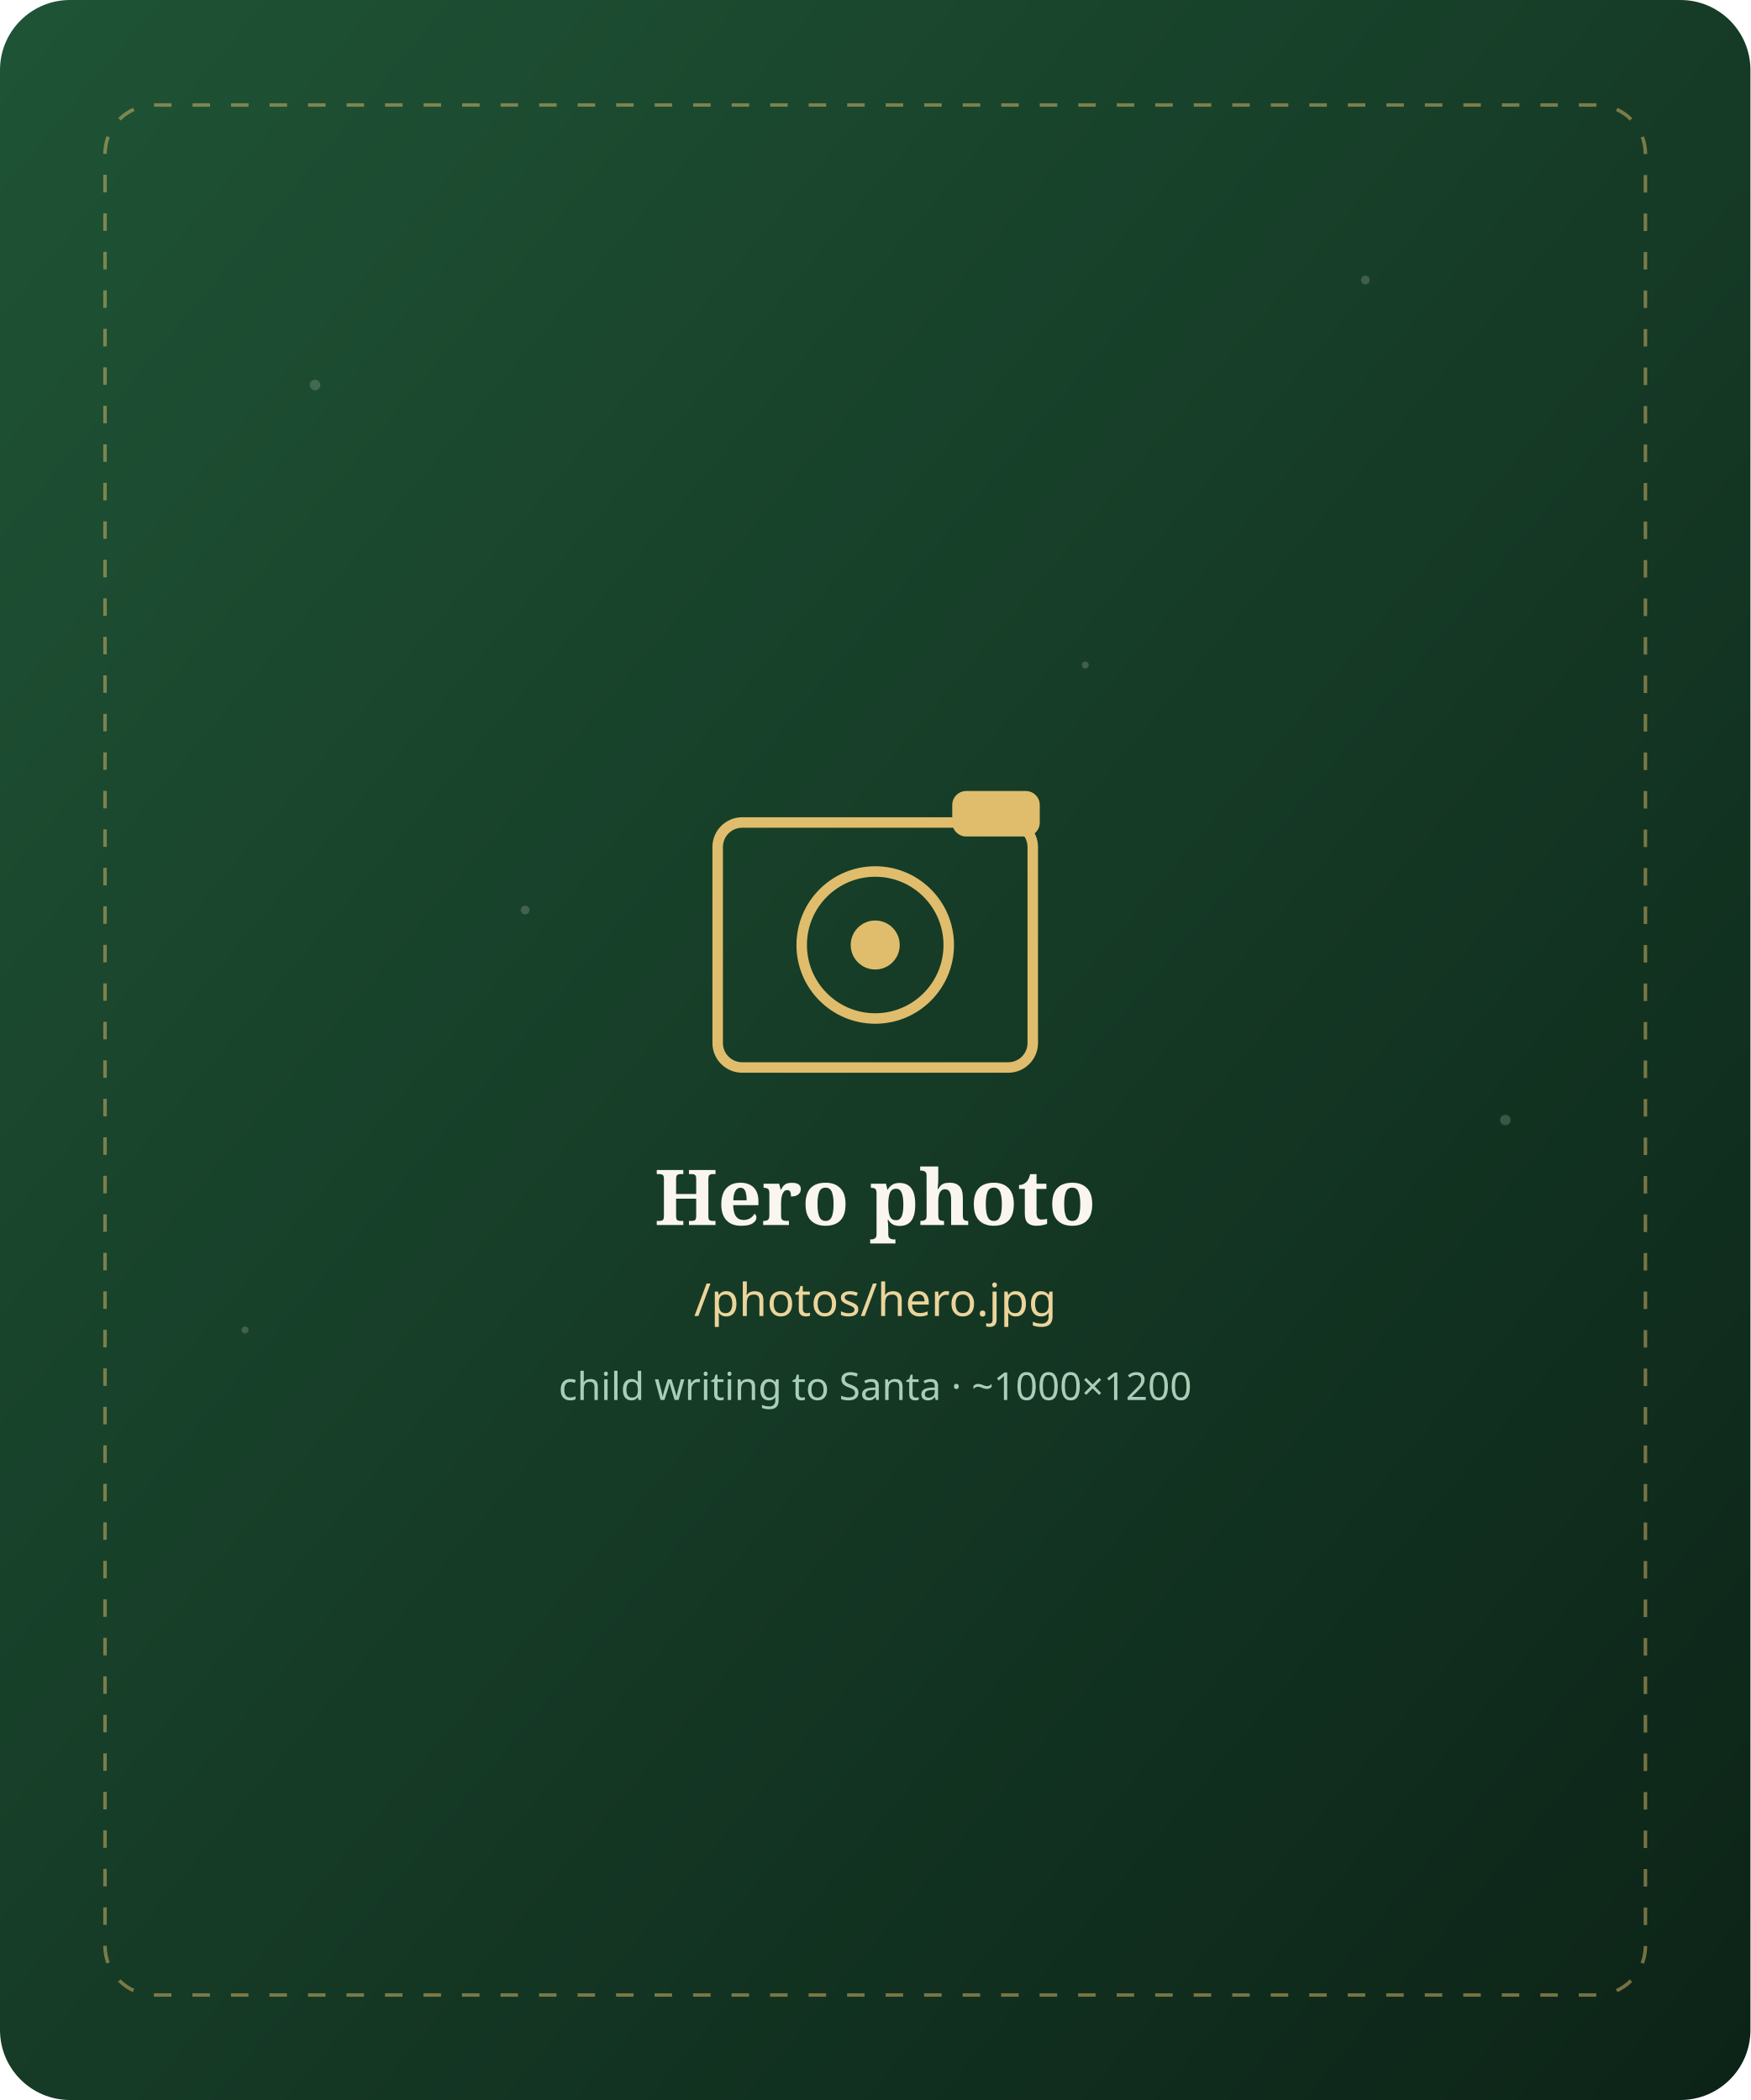
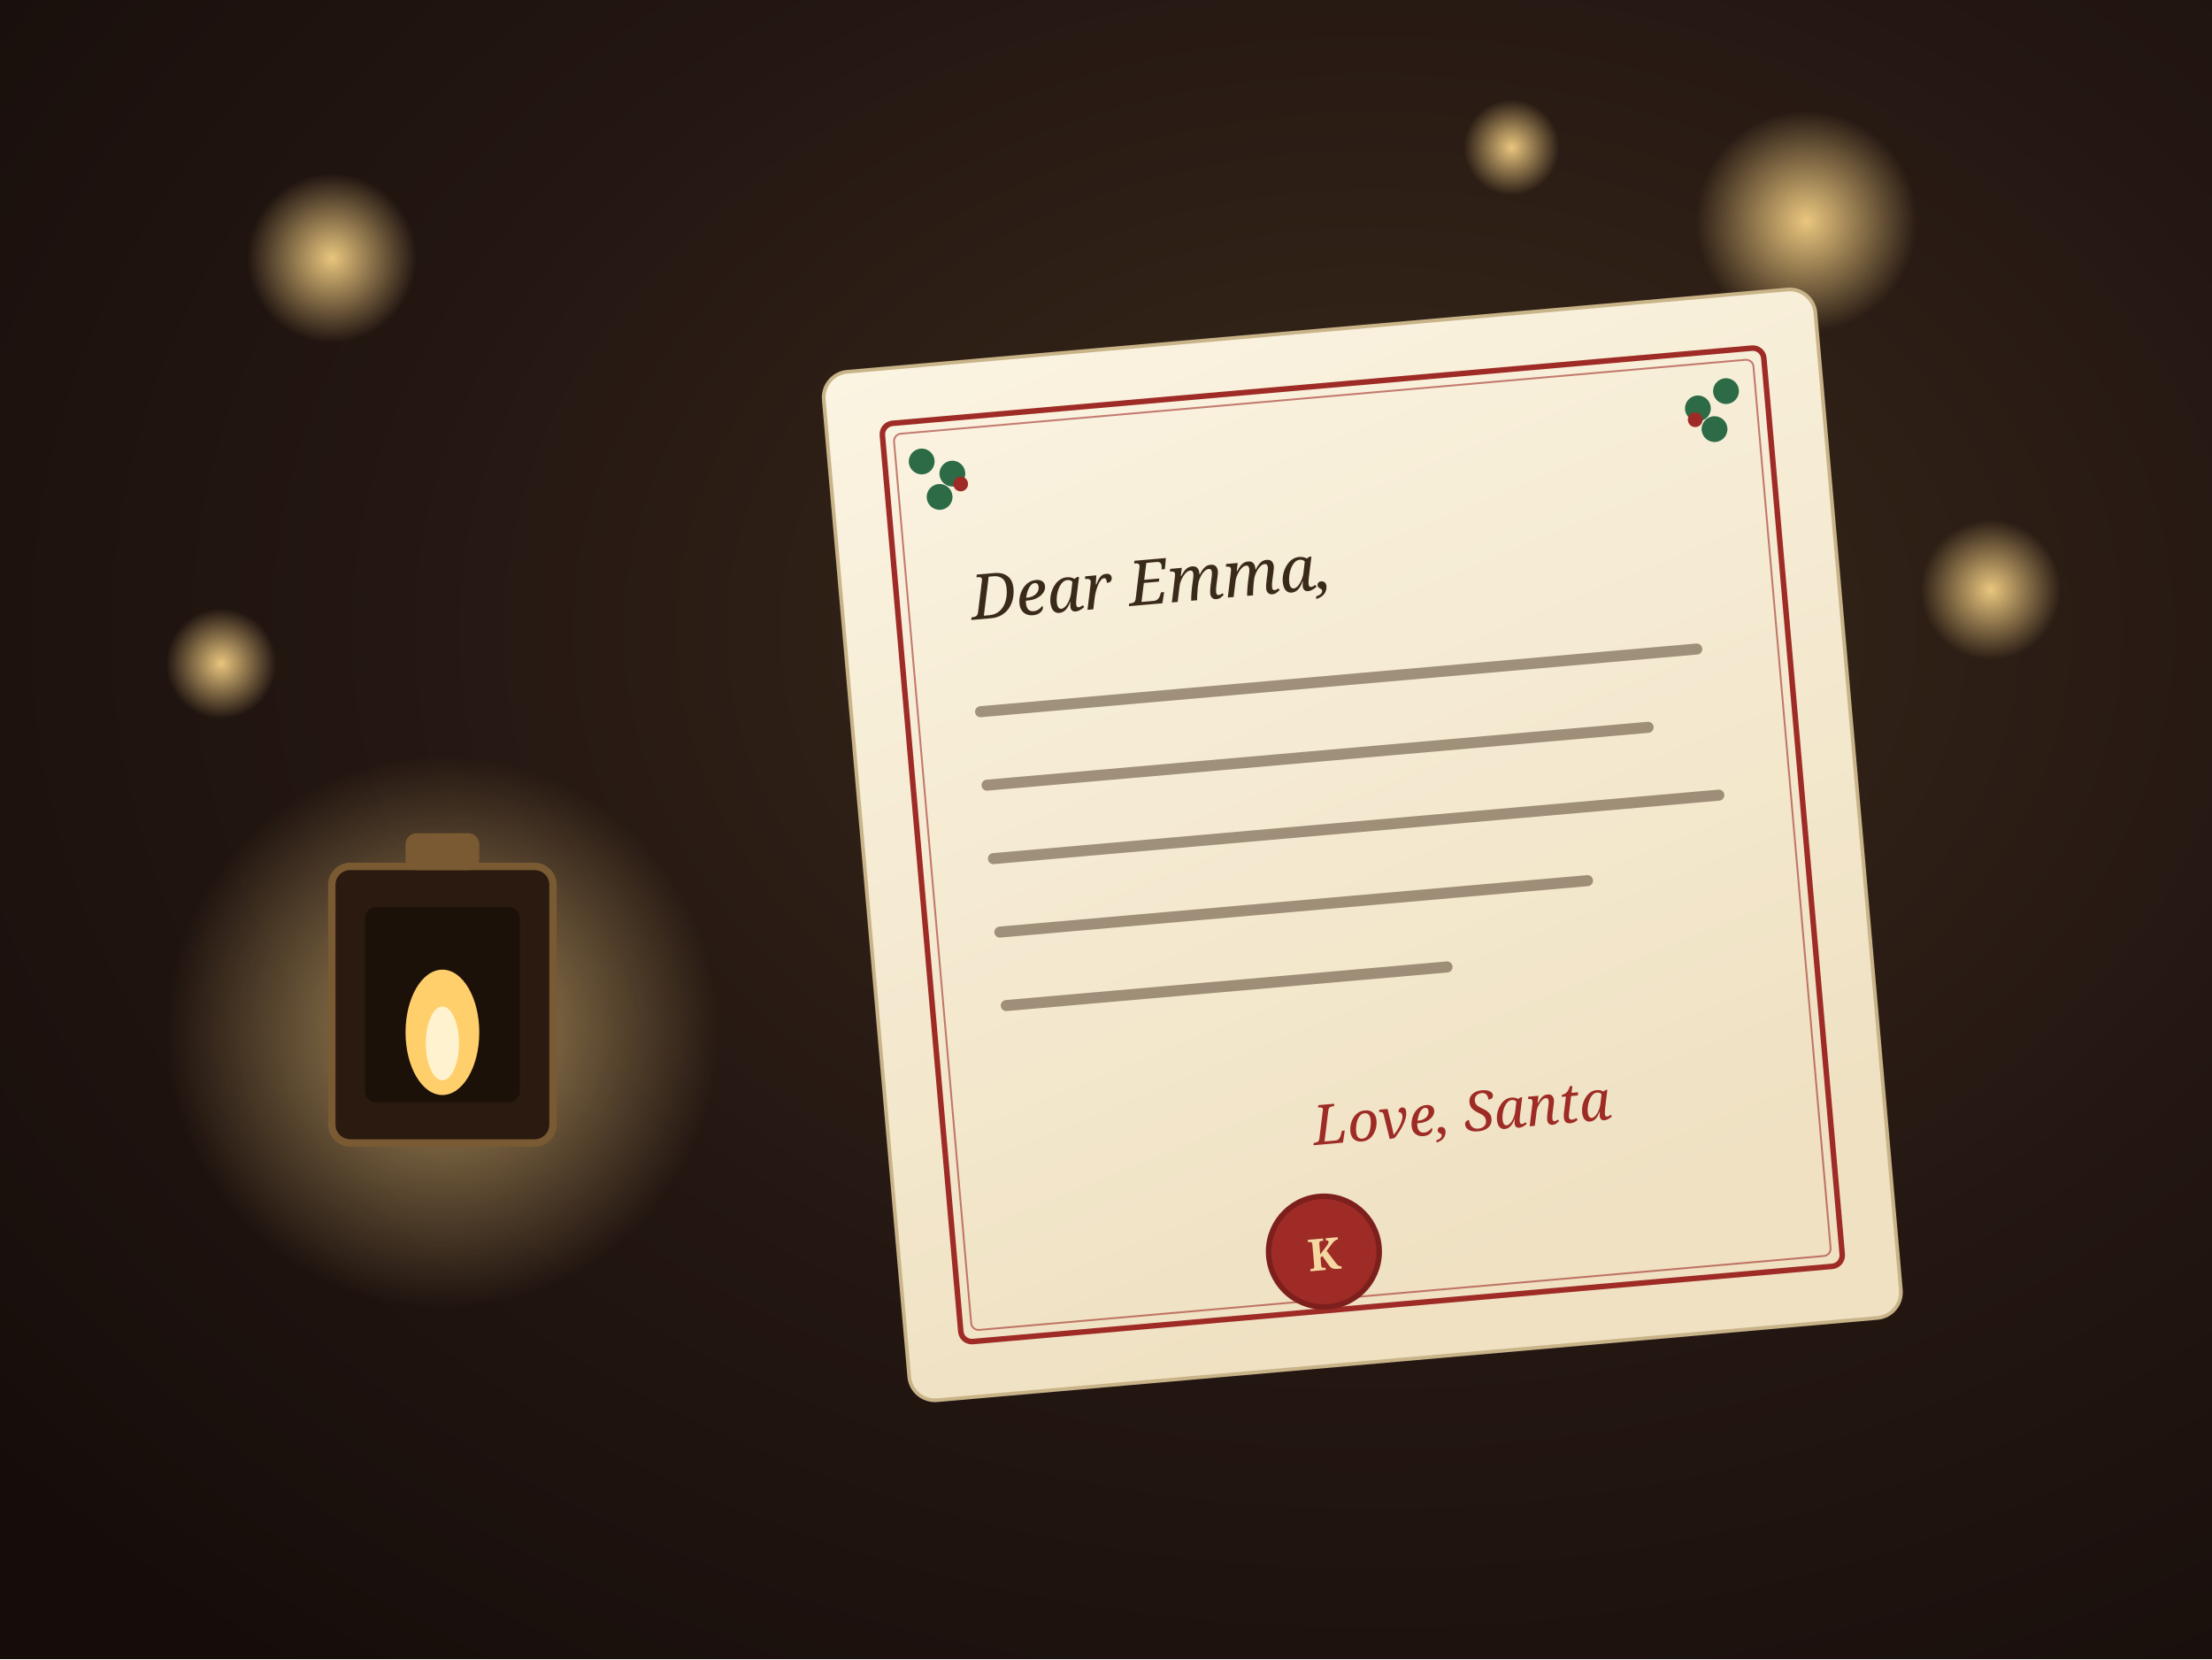
- <svg xmlns="http://www.w3.org/2000/svg" width="1000" height="1200" viewBox="0 0 1000 1200" role="img" aria-label="Hero photo placeholder">
+ <svg xmlns="http://www.w3.org/2000/svg" width="1200" height="900" viewBox="0 0 1200 900" role="img" aria-label="A letter from Santa by candlelight">
  <defs>
-     <linearGradient id="g" x1="0" y1="0" x2="1" y2="1">
-       <stop offset="0" stop-color="#1f5436" />
-       <stop offset="1" stop-color="#0c2317" />
+     <radialGradient id="warm" cx="62%" cy="38%" r="80%">
+       <stop offset="0" stop-color="#3a2a1a" />
+       <stop offset="55%" stop-color="#241712" />
+       <stop offset="100%" stop-color="#160d0a" />
+     </radialGradient>
+     <linearGradient id="paper" x1="0" y1="0" x2="0.3" y2="1">
+       <stop offset="0" stop-color="#fbf4e2" />
+       <stop offset="1" stop-color="#efe1c2" />
    </linearGradient>
+     <radialGradient id="glow" cx="50%" cy="50%" r="50%">
+       <stop offset="0" stop-color="#ffd98a" stop-opacity="0.9" />
+       <stop offset="100%" stop-color="#ffd98a" stop-opacity="0" />
+     </radialGradient>
  </defs>
-   <rect width="1000" height="1200" rx="40" fill="url(#g)" />
-   <g opacity="0.18" fill="#faf6ef">
-     <circle cx="180" cy="220" r="3" />
-     <circle cx="780" cy="160" r="2.5" />
-     <circle cx="620" cy="380" r="2" />
-     <circle cx="300" cy="520" r="2.5" />
-     <circle cx="860" cy="640" r="3" />
-     <circle cx="140" cy="760" r="2" />
+   <rect width="1200" height="900" fill="url(#warm)" />
+   <g>
+     <circle cx="180" cy="140" r="46" fill="url(#glow)" />
+     <circle cx="980" cy="120" r="60" fill="url(#glow)" />
+     <circle cx="1080" cy="320" r="38" fill="url(#glow)" />
+     <circle cx="120" cy="360" r="30" fill="url(#glow)" />
+     <circle cx="820" cy="80" r="26" fill="url(#glow)" />
  </g>
-   <rect x="60" y="60" width="880" height="1080" rx="28" fill="none" stroke="#e0bd6c" stroke-opacity="0.5" stroke-width="2" stroke-dasharray="10 12" />
-   <g transform="translate(500 540)" fill="none" stroke="#e0bd6c" stroke-width="6" stroke-linecap="round" stroke-linejoin="round">
-     <rect x="-90" y="-70" width="180" height="140" rx="14" />
-     <circle cx="0" cy="0" r="42" />
-     <circle cx="0" cy="0" r="14" fill="#e0bd6c" stroke="none" />
-     <rect x="44" y="-88" width="50" height="26" rx="8" fill="#e0bd6c" stroke="none" />
+   <circle cx="240" cy="560" r="150" fill="url(#glow)" opacity="0.7" />
+   <g transform="translate(180 470)">
+     <rect x="0" y="0" width="120" height="150" rx="10" fill="#2a1a10" stroke="#7a5a32" stroke-width="4" />
+     <rect x="18" y="22" width="84" height="106" rx="6" fill="#1c1109" />
+     <ellipse cx="60" cy="90" rx="20" ry="34" fill="#ffcf6b" />
+     <ellipse cx="60" cy="96" rx="9" ry="20" fill="#fff3cf" />
+     <rect x="40" y="-18" width="40" height="20" rx="6" fill="#7a5a32" />
  </g>
-   <text x="500" y="700" text-anchor="middle" font-family="Georgia, serif" font-size="44" fill="#faf6ef" font-weight="700">Hero photo</text>
-   <text x="500" y="752" text-anchor="middle" font-family="system-ui, sans-serif" font-size="26" fill="#ecd49b">/photos/hero.jpg</text>
-   <text x="500" y="800" text-anchor="middle" font-family="system-ui, sans-serif" font-size="22" fill="#a9cdb6">child writing to Santa · ~1000×1200</text>
+   <g transform="rotate(-5 720 470)">
+     <rect x="470" y="180" width="540" height="560" rx="14" fill="url(#paper)" stroke="#c9b489" stroke-width="2" />
+     <rect x="500" y="210" width="480" height="500" rx="6" fill="none" stroke="#9e2b25" stroke-width="3" />
+     <rect x="506" y="216" width="468" height="488" rx="4" fill="none" stroke="#9e2b25" stroke-width="1" opacity="0.6" />
+     <g fill="#2c6b45">
+       <circle cx="520" cy="232" r="7" />
+       <circle cx="536" cy="240" r="7" />
+       <circle cx="528" cy="252" r="7" />
+     </g>
+     <circle cx="540" cy="246" r="4" fill="#9e2b25" />
+     <g fill="#2c6b45">
+       <circle cx="958" cy="232" r="7" />
+       <circle cx="942" cy="240" r="7" />
+       <circle cx="950" cy="252" r="7" />
+     </g>
+     <circle cx="940" cy="246" r="4" fill="#9e2b25" />
+     <text x="540" y="320" font-family="Georgia, serif" font-size="34" font-style="italic" fill="#3a2a1a">Dear Emma,</text>
+     <g stroke="#5a4632" stroke-width="6" stroke-linecap="round" opacity="0.55">
+       <line x1="540" y1="370" x2="930" y2="370" />
+       <line x1="540" y1="410" x2="900" y2="410" />
+       <line x1="540" y1="450" x2="935" y2="450" />
+       <line x1="540" y1="490" x2="860" y2="490" />
+       <line x1="540" y1="530" x2="780" y2="530" />
+     </g>
+     <text x="700" y="620" font-family="Georgia, serif" font-size="30" font-style="italic" fill="#9e2b25">Love, Santa</text>
+     <circle cx="700" cy="678" r="30" fill="#9e2b25" stroke="#7d201d" stroke-width="3" />
+     <text x="700" y="688" text-anchor="middle" font-family="Georgia, serif" font-size="24" font-weight="700" fill="#f4d7a1">K</text>
+   </g>
</svg>
